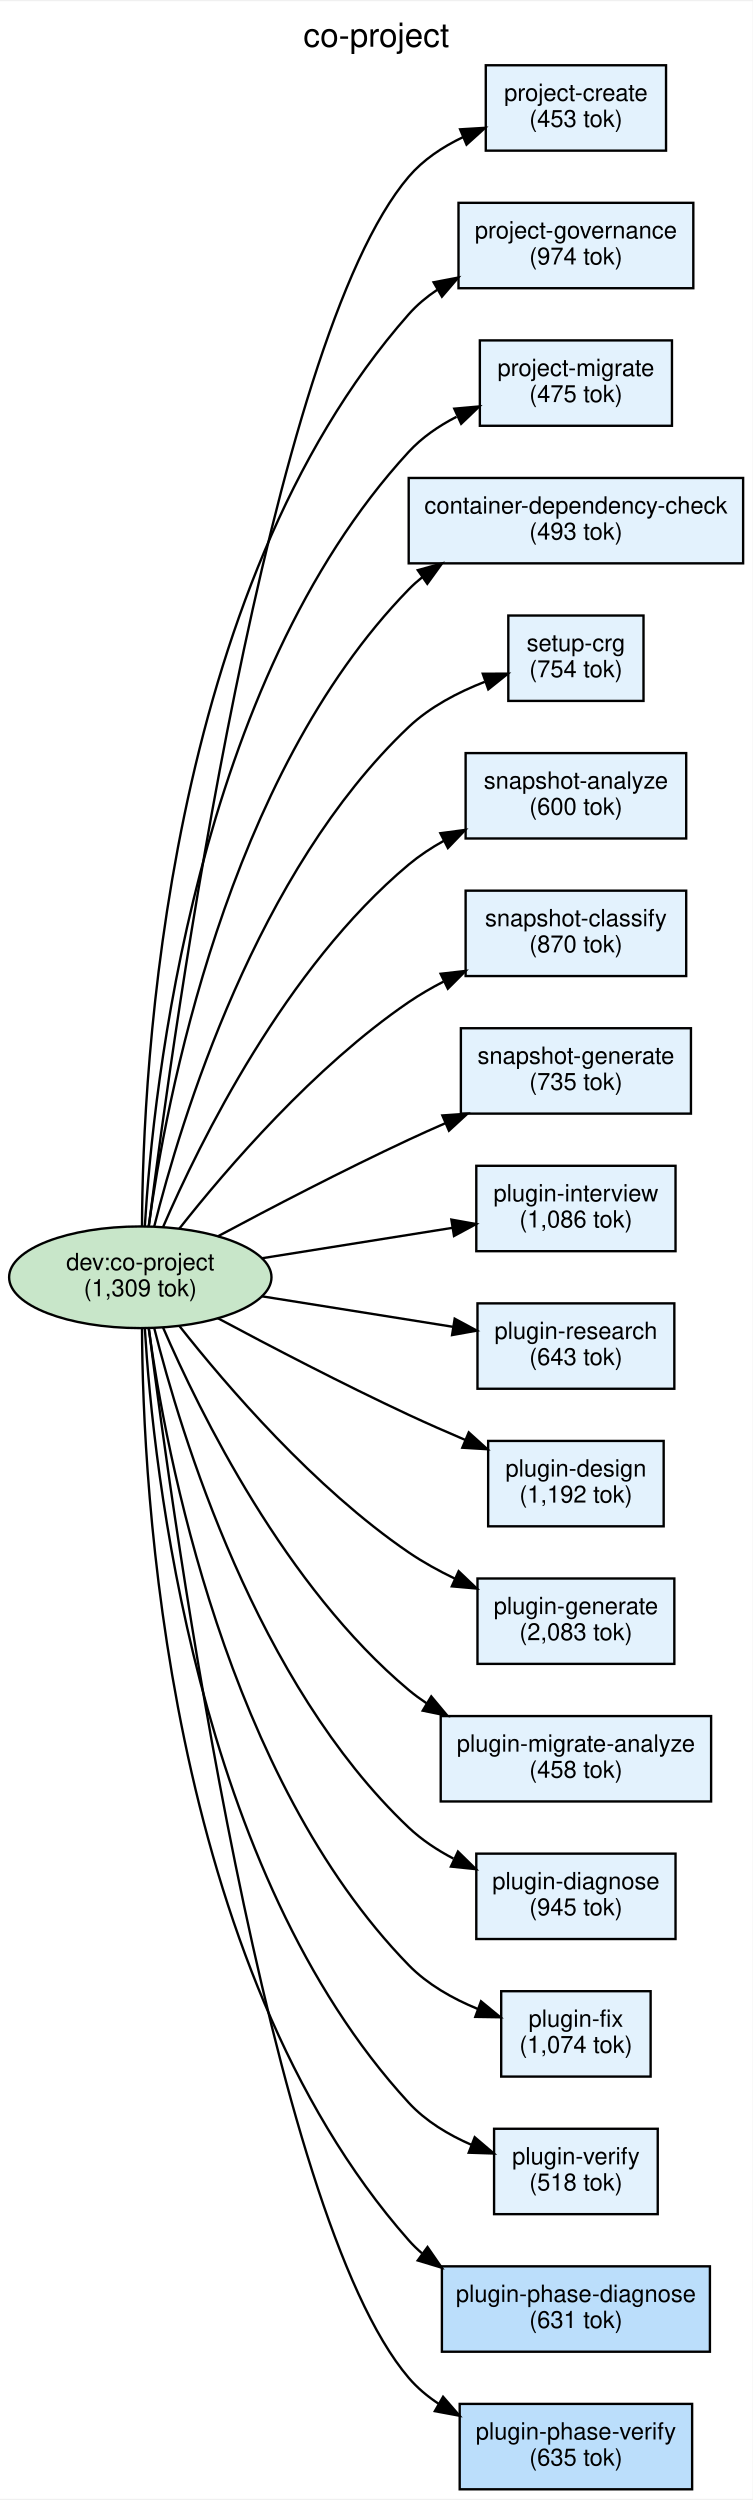
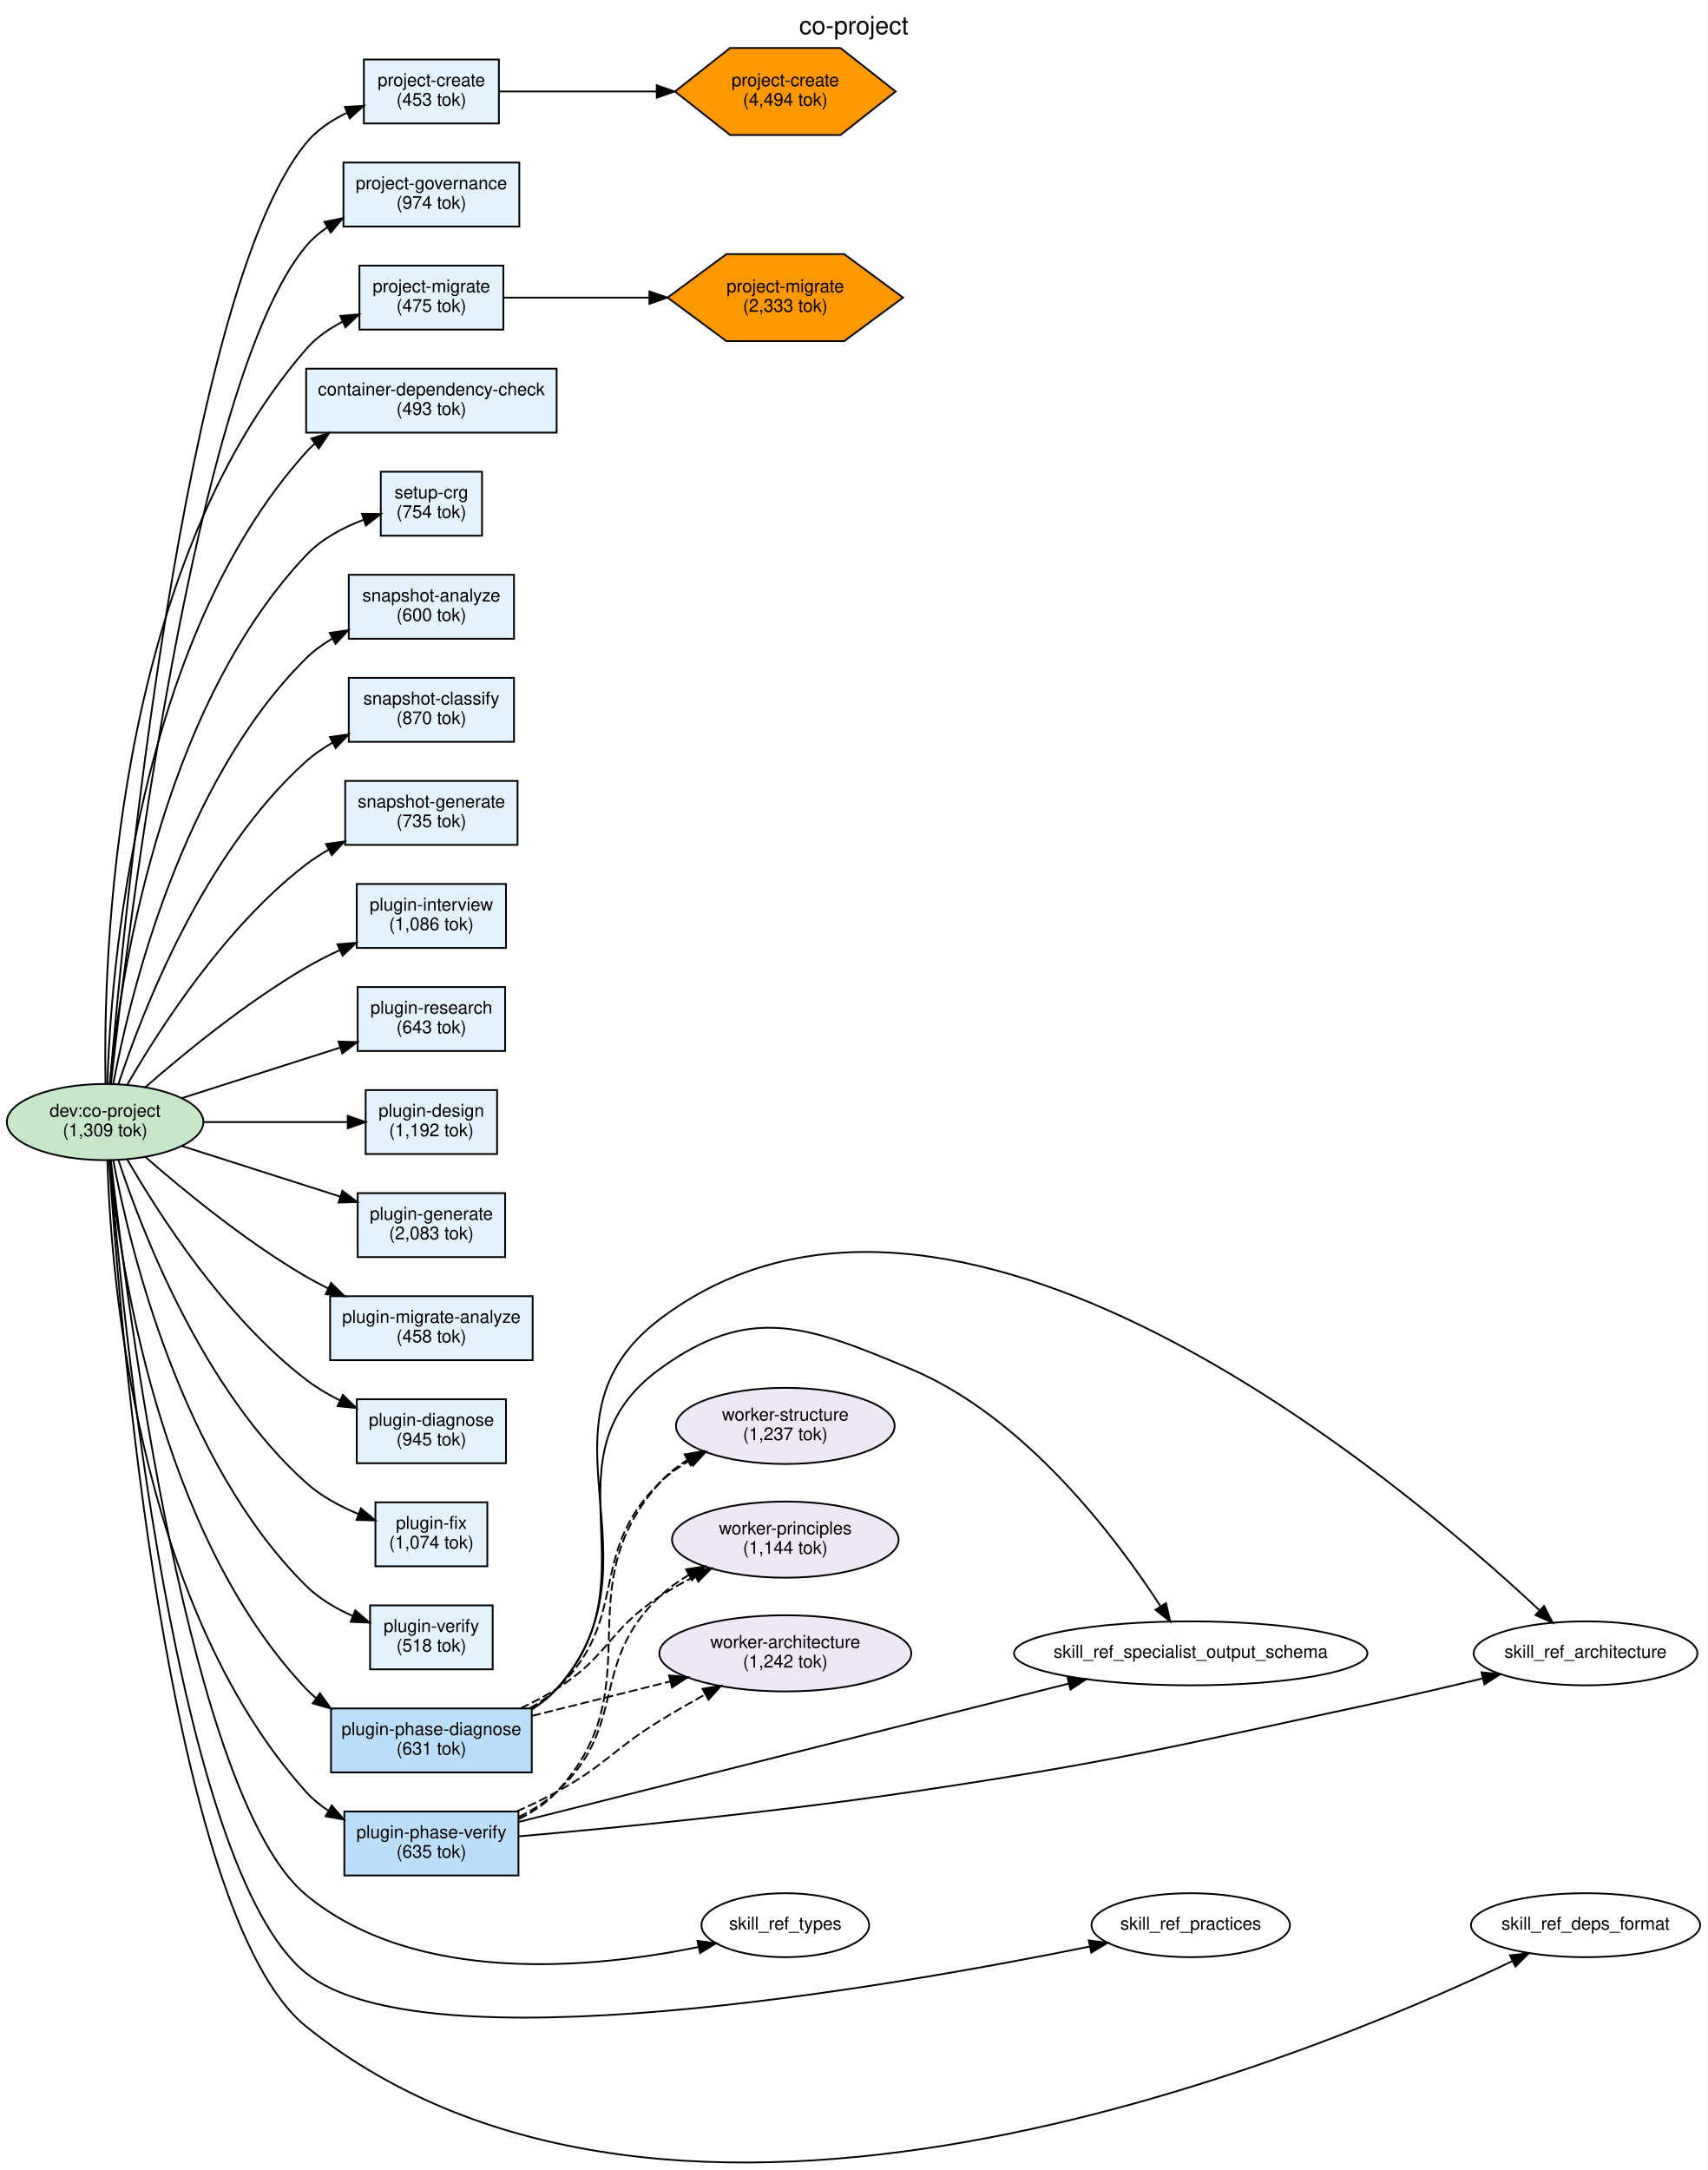
- <svg xmlns="http://www.w3.org/2000/svg" width="317pt" height="1053pt" viewBox="0.00 0.00 317.31 1053.00">
-   <g id="graph0" class="graph" transform="scale(1 1) rotate(0) translate(4 1049)">
-     <polygon fill="white" stroke="transparent" points="-4,4 -4,-1049 313.31,-1049 313.31,4 -4,4" />
-     <text text-anchor="middle" x="154.65" y="-1029.8" font-family="Helvetica,sans-Serif" font-size="14.00">co-project</text>
+ <svg xmlns="http://www.w3.org/2000/svg" width="961pt" height="1221pt" viewBox="0.00 0.00 961.20 1221.26">
+   <g id="graph0" class="graph" transform="scale(1 1) rotate(0) translate(4 1217.26)">
+     <polygon fill="white" stroke="transparent" points="-4,4 -4,-1217.26 957.2,-1217.26 957.2,4 -4,4" />
+     <text text-anchor="middle" x="476.6" y="-1198.06" font-family="Helvetica,sans-Serif" font-size="14.00">co-project</text>
    <g id="node1" class="node">
-       <ellipse fill="#c8e6c9" stroke="black" cx="55.15" cy="-511" rx="55.31" ry="21.43" />
-       <text text-anchor="middle" x="55.15" y="-514" font-family="Helvetica,sans-Serif" font-size="10.00">dev:co-project</text>
-       <text text-anchor="middle" x="55.15" y="-503" font-family="Helvetica,sans-Serif" font-size="10.00">(1,309 tok)</text>
+       <ellipse fill="#c8e6c9" stroke="black" cx="55.15" cy="-585.77" rx="55.31" ry="21.43" />
+       <text text-anchor="middle" x="55.15" y="-588.77" font-family="Helvetica,sans-Serif" font-size="10.00">dev:co-project</text>
+       <text text-anchor="middle" x="55.15" y="-577.77" font-family="Helvetica,sans-Serif" font-size="10.00">(1,309 tok)</text>
    </g>
    <g id="node2" class="node">
-       <polygon fill="#e3f2fd" stroke="black" points="276.81,-1022 200.81,-1022 200.81,-986 276.81,-986 276.81,-1022" />
-       <text text-anchor="middle" x="238.81" y="-1007" font-family="Helvetica,sans-Serif" font-size="10.00">project-create</text>
-       <text text-anchor="middle" x="238.81" y="-996" font-family="Helvetica,sans-Serif" font-size="10.00">(453 tok)</text>
+       <polygon fill="#e3f2fd" stroke="black" points="276.81,-1183.77 200.81,-1183.77 200.81,-1147.77 276.81,-1147.77 276.81,-1183.77" />
+       <text text-anchor="middle" x="238.81" y="-1168.77" font-family="Helvetica,sans-Serif" font-size="10.00">project-create</text>
+       <text text-anchor="middle" x="238.81" y="-1157.77" font-family="Helvetica,sans-Serif" font-size="10.00">(453 tok)</text>
    </g>
    <g id="edge1" class="edge">
-       <path fill="none" stroke="black" d="M58.74,-532.39C69.02,-614.15 109.27,-905.81 168.31,-975 174.42,-982.16 182.58,-987.58 191.17,-991.68" />
-       <polygon fill="black" stroke="black" points="189.99,-994.99 200.57,-995.63 192.7,-988.53 189.99,-994.99" />
+       <path fill="none" stroke="black" d="M57.84,-606.99C65.46,-697.79 99.26,-1052.79 168.31,-1136.77 174.35,-1144.11 182.56,-1149.62 191.23,-1153.75" />
+       <polygon fill="black" stroke="black" points="190.15,-1157.09 200.73,-1157.71 192.84,-1150.63 190.15,-1157.09" />
    </g>
    <g id="node3" class="node">
-       <polygon fill="#e3f2fd" stroke="black" points="288.31,-964 189.31,-964 189.31,-928 288.31,-928 288.31,-964" />
-       <text text-anchor="middle" x="238.81" y="-949" font-family="Helvetica,sans-Serif" font-size="10.00">project-governance</text>
-       <text text-anchor="middle" x="238.81" y="-938" font-family="Helvetica,sans-Serif" font-size="10.00">(974 tok)</text>
+       <polygon fill="#e3f2fd" stroke="black" points="288.31,-1125.77 189.31,-1125.77 189.31,-1089.77 288.31,-1089.77 288.31,-1125.77" />
+       <text text-anchor="middle" x="238.81" y="-1110.77" font-family="Helvetica,sans-Serif" font-size="10.00">project-governance</text>
+       <text text-anchor="middle" x="238.81" y="-1099.77" font-family="Helvetica,sans-Serif" font-size="10.00">(974 tok)</text>
    </g>
    <g id="edge2" class="edge">
-       <path fill="none" stroke="black" d="M55.87,-532.55C56.15,-598.59 65.79,-800.71 168.31,-917 171.79,-920.94 175.89,-924.37 180.33,-927.33" />
-       <polygon fill="black" stroke="black" points="178.81,-930.5 189.21,-932.49 182.32,-924.44 178.81,-930.5" />
+       <path fill="none" stroke="black" d="M58.4,-607.02C67.73,-691.77 105.92,-1004.64 168.31,-1078.77 171.69,-1082.79 175.73,-1086.27 180.13,-1089.27" />
+       <polygon fill="black" stroke="black" points="178.57,-1092.41 188.97,-1094.47 182.13,-1086.38 178.57,-1092.41" />
    </g>
    <g id="node4" class="node">
-       <polygon fill="#e3f2fd" stroke="black" points="279.31,-906 198.31,-906 198.31,-870 279.31,-870 279.31,-906" />
-       <text text-anchor="middle" x="238.81" y="-891" font-family="Helvetica,sans-Serif" font-size="10.00">project-migrate</text>
-       <text text-anchor="middle" x="238.81" y="-880" font-family="Helvetica,sans-Serif" font-size="10.00">(475 tok)</text>
+       <polygon fill="#e3f2fd" stroke="black" points="279.31,-1067.77 198.31,-1067.77 198.31,-1031.77 279.31,-1031.77 279.31,-1067.77" />
+       <text text-anchor="middle" x="238.81" y="-1052.77" font-family="Helvetica,sans-Serif" font-size="10.00">project-migrate</text>
+       <text text-anchor="middle" x="238.81" y="-1041.77" font-family="Helvetica,sans-Serif" font-size="10.00">(475 tok)</text>
    </g>
    <g id="edge3" class="edge">
-       <path fill="none" stroke="black" d="M57.05,-532.44C60.66,-592.01 78.71,-761.59 168.31,-859 173.91,-865.09 180.99,-869.94 188.47,-873.79" />
-       <polygon fill="black" stroke="black" points="187.53,-877.21 198.09,-878.16 190.43,-870.84 187.53,-877.21" />
+       <path fill="none" stroke="black" d="M55.39,-607.35C54.1,-676.43 59.28,-894.92 168.31,-1020.77 173.91,-1027.23 181.18,-1032.28 188.91,-1036.23" />
+       <polygon fill="black" stroke="black" points="187.56,-1039.46 198.12,-1040.36 190.43,-1033.07 187.56,-1039.46" />
    </g>
    <g id="node5" class="node">
-       <polygon fill="#e3f2fd" stroke="black" points="309.31,-848 168.31,-848 168.31,-812 309.31,-812 309.31,-848" />
-       <text text-anchor="middle" x="238.81" y="-833" font-family="Helvetica,sans-Serif" font-size="10.00">container-dependency-check</text>
-       <text text-anchor="middle" x="238.81" y="-822" font-family="Helvetica,sans-Serif" font-size="10.00">(493 tok)</text>
+       <polygon fill="#e3f2fd" stroke="black" points="309.31,-1009.77 168.31,-1009.77 168.31,-973.77 309.31,-973.77 309.31,-1009.77" />
+       <text text-anchor="middle" x="238.81" y="-994.77" font-family="Helvetica,sans-Serif" font-size="10.00">container-dependency-check</text>
+       <text text-anchor="middle" x="238.81" y="-983.77" font-family="Helvetica,sans-Serif" font-size="10.00">(493 tok)</text>
    </g>
    <g id="edge4" class="edge">
-       <path fill="none" stroke="black" d="M58.65,-532.27C65.87,-584.8 91.47,-722.12 168.31,-801 170.1,-802.84 172.04,-804.58 174.07,-806.2" />
-       <polygon fill="black" stroke="black" points="172.15,-809.13 182.36,-811.96 176.15,-803.38 172.15,-809.13" />
+       <path fill="none" stroke="black" d="M56.42,-607.13C58.32,-669.87 72.2,-855.88 168.31,-962.77 169.84,-964.47 171.48,-966.07 173.21,-967.58" />
+       <polygon fill="black" stroke="black" points="171.23,-970.46 181.34,-973.63 175.41,-964.85 171.23,-970.46" />
    </g>
    <g id="node6" class="node">
-       <polygon fill="#e3f2fd" stroke="black" points="267.31,-790 210.31,-790 210.31,-754 267.31,-754 267.31,-790" />
-       <text text-anchor="middle" x="238.81" y="-775" font-family="Helvetica,sans-Serif" font-size="10.00">setup-crg</text>
-       <text text-anchor="middle" x="238.81" y="-764" font-family="Helvetica,sans-Serif" font-size="10.00">(754 tok)</text>
+       <polygon fill="#e3f2fd" stroke="black" points="267.31,-951.77 210.31,-951.77 210.31,-915.77 267.31,-915.77 267.31,-951.77" />
+       <text text-anchor="middle" x="238.81" y="-936.77" font-family="Helvetica,sans-Serif" font-size="10.00">setup-crg</text>
+       <text text-anchor="middle" x="238.81" y="-925.77" font-family="Helvetica,sans-Serif" font-size="10.00">(754 tok)</text>
    </g>
    <g id="edge5" class="edge">
-       <path fill="none" stroke="black" d="M60.99,-532.29C72.23,-577.16 104.14,-682.26 168.31,-743 177.27,-751.48 189.07,-757.65 200.39,-762.06" />
-       <polygon fill="black" stroke="black" points="199.54,-765.47 210.14,-765.49 201.87,-758.87 199.54,-765.47" />
+       <path fill="none" stroke="black" d="M57.78,-607.05C63.15,-663.12 85.08,-816.63 168.31,-904.77 177,-913.98 189.07,-920.37 200.71,-924.76" />
+       <polygon fill="black" stroke="black" points="199.71,-928.11 210.31,-927.99 201.95,-921.48 199.71,-928.11" />
    </g>
    <g id="node7" class="node">
-       <polygon fill="#e3f2fd" stroke="black" points="285.31,-732 192.31,-732 192.31,-696 285.31,-696 285.31,-732" />
-       <text text-anchor="middle" x="238.81" y="-717" font-family="Helvetica,sans-Serif" font-size="10.00">snapshot-analyze</text>
-       <text text-anchor="middle" x="238.81" y="-706" font-family="Helvetica,sans-Serif" font-size="10.00">(600 tok)</text>
+       <polygon fill="#e3f2fd" stroke="black" points="285.31,-893.77 192.31,-893.77 192.31,-857.77 285.31,-857.77 285.31,-893.77" />
+       <text text-anchor="middle" x="238.81" y="-878.77" font-family="Helvetica,sans-Serif" font-size="10.00">snapshot-analyze</text>
+       <text text-anchor="middle" x="238.81" y="-867.77" font-family="Helvetica,sans-Serif" font-size="10.00">(600 tok)</text>
    </g>
    <g id="edge6" class="edge">
-       <path fill="none" stroke="black" d="M64.72,-532.13C80.29,-568.13 116.49,-641.64 168.31,-685 172.81,-688.76 177.86,-692.1 183.14,-695.04" />
-       <polygon fill="black" stroke="black" points="181.67,-698.22 192.17,-699.62 184.84,-691.98 181.67,-698.22" />
+       <path fill="none" stroke="black" d="M59.7,-607.08C68.89,-655.91 97.84,-777.04 168.31,-846.77 172.6,-851.01 177.59,-854.66 182.91,-857.81" />
+       <polygon fill="black" stroke="black" points="181.6,-861.07 192.08,-862.62 184.85,-854.87 181.6,-861.07" />
    </g>
    <g id="node8" class="node">
-       <polygon fill="#e3f2fd" stroke="black" points="285.31,-674 192.31,-674 192.31,-638 285.31,-638 285.31,-674" />
-       <text text-anchor="middle" x="238.81" y="-659" font-family="Helvetica,sans-Serif" font-size="10.00">snapshot-classify</text>
-       <text text-anchor="middle" x="238.81" y="-648" font-family="Helvetica,sans-Serif" font-size="10.00">(870 tok)</text>
+       <polygon fill="#e3f2fd" stroke="black" points="285.31,-835.77 192.31,-835.77 192.31,-799.77 285.31,-799.77 285.31,-835.77" />
+       <text text-anchor="middle" x="238.81" y="-820.77" font-family="Helvetica,sans-Serif" font-size="10.00">snapshot-classify</text>
+       <text text-anchor="middle" x="238.81" y="-809.77" font-family="Helvetica,sans-Serif" font-size="10.00">(870 tok)</text>
    </g>
    <g id="edge7" class="edge">
-       <path fill="none" stroke="black" d="M71.6,-531.5C91.56,-556.81 128.51,-599.84 168.31,-627 172.9,-630.13 177.88,-633.02 183,-635.67" />
-       <polygon fill="black" stroke="black" points="181.77,-638.96 192.3,-640.16 184.81,-632.66 181.77,-638.96" />
+       <path fill="none" stroke="black" d="M62.57,-606.86C75.9,-647.4 110.29,-736.77 168.31,-788.77 172.74,-792.74 177.79,-796.21 183.1,-799.24" />
+       <polygon fill="black" stroke="black" points="181.72,-802.47 192.21,-803.93 184.92,-796.24 181.72,-802.47" />
    </g>
    <g id="node9" class="node">
-       <polygon fill="#e3f2fd" stroke="black" points="287.31,-616 190.31,-616 190.31,-580 287.31,-580 287.31,-616" />
-       <text text-anchor="middle" x="238.81" y="-601" font-family="Helvetica,sans-Serif" font-size="10.00">snapshot-generate</text>
-       <text text-anchor="middle" x="238.81" y="-590" font-family="Helvetica,sans-Serif" font-size="10.00">(735 tok)</text>
+       <polygon fill="#e3f2fd" stroke="black" points="287.31,-777.77 190.31,-777.77 190.31,-741.77 287.31,-741.77 287.31,-777.77" />
+       <text text-anchor="middle" x="238.81" y="-762.77" font-family="Helvetica,sans-Serif" font-size="10.00">snapshot-generate</text>
+       <text text-anchor="middle" x="238.81" y="-751.77" font-family="Helvetica,sans-Serif" font-size="10.00">(735 tok)</text>
    </g>
    <g id="edge8" class="edge">
-       <path fill="none" stroke="black" d="M87.72,-528.2C110,-540.13 140.69,-556.12 168.31,-569 173.27,-571.31 178.47,-573.65 183.69,-575.93" />
-       <polygon fill="black" stroke="black" points="182.51,-579.23 193.08,-579.97 185.28,-572.8 182.51,-579.23" />
+       <path fill="none" stroke="black" d="M67.47,-606.53C85.25,-637.43 122.46,-695.63 168.31,-730.77 172.19,-733.74 176.42,-736.47 180.82,-738.95" />
+       <polygon fill="black" stroke="black" points="179.52,-742.22 190.01,-743.72 182.74,-736.01 179.52,-742.22" />
    </g>
    <g id="node10" class="node">
-       <polygon fill="#e3f2fd" stroke="black" points="280.81,-558 196.81,-558 196.81,-522 280.81,-522 280.81,-558" />
-       <text text-anchor="middle" x="238.81" y="-543" font-family="Helvetica,sans-Serif" font-size="10.00">plugin-interview</text>
-       <text text-anchor="middle" x="238.81" y="-532" font-family="Helvetica,sans-Serif" font-size="10.00">(1,086 tok)</text>
+       <polygon fill="#e3f2fd" stroke="black" points="280.81,-719.77 196.81,-719.77 196.81,-683.77 280.81,-683.77 280.81,-719.77" />
+       <text text-anchor="middle" x="238.81" y="-704.77" font-family="Helvetica,sans-Serif" font-size="10.00">plugin-interview</text>
+       <text text-anchor="middle" x="238.81" y="-693.77" font-family="Helvetica,sans-Serif" font-size="10.00">(1,086 tok)</text>
    </g>
    <g id="edge9" class="edge">
-       <path fill="none" stroke="black" d="M106.27,-519C131.29,-522.99 161.49,-527.82 186.65,-531.83" />
-       <polygon fill="black" stroke="black" points="186.3,-535.32 196.73,-533.44 187.41,-528.41 186.3,-535.32" />
+       <path fill="none" stroke="black" d="M77.68,-605.28C99.39,-624.26 134.45,-653.04 168.31,-672.77 174.23,-676.22 180.64,-679.47 187.09,-682.46" />
+       <polygon fill="black" stroke="black" points="185.95,-685.79 196.51,-686.65 188.8,-679.39 185.95,-685.79" />
    </g>
    <g id="node11" class="node">
-       <polygon fill="#e3f2fd" stroke="black" points="280.31,-500 197.31,-500 197.31,-464 280.31,-464 280.31,-500" />
-       <text text-anchor="middle" x="238.81" y="-485" font-family="Helvetica,sans-Serif" font-size="10.00">plugin-research</text>
-       <text text-anchor="middle" x="238.81" y="-474" font-family="Helvetica,sans-Serif" font-size="10.00">(643 tok)</text>
+       <polygon fill="#e3f2fd" stroke="black" points="280.31,-661.77 197.31,-661.77 197.31,-625.77 280.31,-625.77 280.31,-661.77" />
+       <text text-anchor="middle" x="238.81" y="-646.77" font-family="Helvetica,sans-Serif" font-size="10.00">plugin-research</text>
+       <text text-anchor="middle" x="238.81" y="-635.77" font-family="Helvetica,sans-Serif" font-size="10.00">(643 tok)</text>
    </g>
    <g id="edge10" class="edge">
-       <path fill="none" stroke="black" d="M106.27,-503C131.38,-498.99 161.72,-494.15 186.93,-490.12" />
-       <polygon fill="black" stroke="black" points="187.7,-493.54 197.03,-488.51 186.6,-486.63 187.7,-493.54" />
+       <path fill="none" stroke="black" d="M98.29,-599.22C124.91,-607.72 159.47,-618.75 187.52,-627.71" />
+       <polygon fill="black" stroke="black" points="186.56,-631.08 197.15,-630.79 188.69,-624.41 186.56,-631.08" />
    </g>
    <g id="node12" class="node">
-       <polygon fill="#e3f2fd" stroke="black" points="275.81,-442 201.81,-442 201.81,-406 275.81,-406 275.81,-442" />
-       <text text-anchor="middle" x="238.81" y="-427" font-family="Helvetica,sans-Serif" font-size="10.00">plugin-design</text>
-       <text text-anchor="middle" x="238.81" y="-416" font-family="Helvetica,sans-Serif" font-size="10.00">(1,192 tok)</text>
+       <polygon fill="#e3f2fd" stroke="black" points="275.81,-603.77 201.81,-603.77 201.81,-567.77 275.81,-567.77 275.81,-603.77" />
+       <text text-anchor="middle" x="238.81" y="-588.77" font-family="Helvetica,sans-Serif" font-size="10.00">plugin-design</text>
+       <text text-anchor="middle" x="238.81" y="-577.77" font-family="Helvetica,sans-Serif" font-size="10.00">(1,192 tok)</text>
    </g>
    <g id="edge11" class="edge">
-       <path fill="none" stroke="black" d="M87.72,-493.8C110,-481.87 140.69,-465.88 168.31,-453 175.97,-449.43 184.2,-445.81 192.22,-442.39" />
-       <polygon fill="black" stroke="black" points="193.63,-445.6 201.49,-438.5 190.92,-439.14 193.63,-445.6" />
+       <path fill="none" stroke="black" d="M110.66,-585.77C136.44,-585.77 166.91,-585.77 191.55,-585.77" />
+       <polygon fill="black" stroke="black" points="191.73,-589.27 201.73,-585.77 191.73,-582.27 191.73,-589.27" />
    </g>
    <g id="node13" class="node">
-       <polygon fill="#e3f2fd" stroke="black" points="280.31,-384 197.31,-384 197.31,-348 280.31,-348 280.31,-384" />
-       <text text-anchor="middle" x="238.81" y="-369" font-family="Helvetica,sans-Serif" font-size="10.00">plugin-generate</text>
-       <text text-anchor="middle" x="238.81" y="-358" font-family="Helvetica,sans-Serif" font-size="10.00">(2,083 tok)</text>
+       <polygon fill="#e3f2fd" stroke="black" points="280.31,-545.77 197.31,-545.77 197.31,-509.77 280.31,-509.77 280.31,-545.77" />
+       <text text-anchor="middle" x="238.81" y="-530.77" font-family="Helvetica,sans-Serif" font-size="10.00">plugin-generate</text>
+       <text text-anchor="middle" x="238.81" y="-519.77" font-family="Helvetica,sans-Serif" font-size="10.00">(2,083 tok)</text>
    </g>
    <g id="edge12" class="edge">
-       <path fill="none" stroke="black" d="M71.6,-490.5C91.56,-465.19 128.51,-422.16 168.31,-395 174.32,-390.9 181.01,-387.21 187.79,-383.94" />
-       <polygon fill="black" stroke="black" points="189.37,-387.07 197.04,-379.76 186.49,-380.69 189.37,-387.07" />
+       <path fill="none" stroke="black" d="M98.29,-572.32C124.91,-563.81 159.47,-552.78 187.52,-543.82" />
+       <polygon fill="black" stroke="black" points="188.69,-547.12 197.15,-540.75 186.56,-540.46 188.69,-547.12" />
    </g>
    <g id="node14" class="node">
-       <polygon fill="#e3f2fd" stroke="black" points="295.81,-326 181.81,-326 181.81,-290 295.81,-290 295.81,-326" />
-       <text text-anchor="middle" x="238.81" y="-311" font-family="Helvetica,sans-Serif" font-size="10.00">plugin-migrate-analyze</text>
-       <text text-anchor="middle" x="238.81" y="-300" font-family="Helvetica,sans-Serif" font-size="10.00">(458 tok)</text>
+       <polygon fill="#e3f2fd" stroke="black" points="295.81,-487.77 181.81,-487.77 181.81,-451.77 295.81,-451.77 295.81,-487.77" />
+       <text text-anchor="middle" x="238.81" y="-472.77" font-family="Helvetica,sans-Serif" font-size="10.00">plugin-migrate-analyze</text>
+       <text text-anchor="middle" x="238.81" y="-461.77" font-family="Helvetica,sans-Serif" font-size="10.00">(458 tok)</text>
    </g>
    <g id="edge13" class="edge">
-       <path fill="none" stroke="black" d="M64.72,-489.87C80.29,-453.87 116.49,-380.36 168.31,-337 170.69,-335.01 173.22,-333.14 175.87,-331.38" />
-       <polygon fill="black" stroke="black" points="177.82,-334.29 184.61,-326.16 174.23,-328.28 177.82,-334.29" />
+       <path fill="none" stroke="black" d="M77.68,-566.26C99.39,-547.28 134.45,-518.49 168.31,-498.77 172.23,-496.48 176.36,-494.29 180.58,-492.2" />
+       <polygon fill="black" stroke="black" points="182.35,-495.23 189.89,-487.79 179.36,-488.9 182.35,-495.23" />
    </g>
    <g id="node15" class="node">
-       <polygon fill="#e3f2fd" stroke="black" points="280.81,-268 196.81,-268 196.81,-232 280.81,-232 280.81,-268" />
-       <text text-anchor="middle" x="238.81" y="-253" font-family="Helvetica,sans-Serif" font-size="10.00">plugin-diagnose</text>
-       <text text-anchor="middle" x="238.81" y="-242" font-family="Helvetica,sans-Serif" font-size="10.00">(945 tok)</text>
+       <polygon fill="#e3f2fd" stroke="black" points="280.81,-429.77 196.81,-429.77 196.81,-393.77 280.81,-393.77 280.81,-429.77" />
+       <text text-anchor="middle" x="238.81" y="-414.77" font-family="Helvetica,sans-Serif" font-size="10.00">plugin-diagnose</text>
+       <text text-anchor="middle" x="238.81" y="-403.77" font-family="Helvetica,sans-Serif" font-size="10.00">(945 tok)</text>
    </g>
    <g id="edge14" class="edge">
-       <path fill="none" stroke="black" d="M60.99,-489.71C72.23,-444.84 104.14,-339.74 168.31,-279 173.79,-273.81 180.34,-269.49 187.19,-265.9" />
-       <polygon fill="black" stroke="black" points="189.08,-268.88 196.65,-261.46 186.11,-262.54 189.08,-268.88" />
+       <path fill="none" stroke="black" d="M67.47,-565C85.25,-534.1 122.46,-475.9 168.31,-440.77 174.09,-436.34 180.64,-432.46 187.36,-429.11" />
+       <polygon fill="black" stroke="black" points="188.95,-432.23 196.56,-424.86 186.02,-425.88 188.95,-432.23" />
    </g>
    <g id="node16" class="node">
-       <polygon fill="#e3f2fd" stroke="black" points="270.31,-210 207.31,-210 207.31,-174 270.31,-174 270.31,-210" />
-       <text text-anchor="middle" x="238.81" y="-195" font-family="Helvetica,sans-Serif" font-size="10.00">plugin-fix</text>
-       <text text-anchor="middle" x="238.81" y="-184" font-family="Helvetica,sans-Serif" font-size="10.00">(1,074 tok)</text>
+       <polygon fill="#e3f2fd" stroke="black" points="270.31,-371.77 207.31,-371.77 207.31,-335.77 270.31,-335.77 270.31,-371.77" />
+       <text text-anchor="middle" x="238.81" y="-356.77" font-family="Helvetica,sans-Serif" font-size="10.00">plugin-fix</text>
+       <text text-anchor="middle" x="238.81" y="-345.77" font-family="Helvetica,sans-Serif" font-size="10.00">(1,074 tok)</text>
    </g>
    <g id="edge15" class="edge">
-       <path fill="none" stroke="black" d="M58.65,-489.73C65.87,-437.2 91.47,-299.88 168.31,-221 176.27,-212.83 186.88,-206.85 197.41,-202.53" />
-       <polygon fill="black" stroke="black" points="198.8,-205.75 206.98,-199.01 196.39,-199.18 198.8,-205.75" />
+       <path fill="none" stroke="black" d="M62.57,-564.67C75.9,-524.13 110.29,-434.76 168.31,-382.77 176.73,-375.22 187.4,-369.46 197.83,-365.14" />
+       <polygon fill="black" stroke="black" points="199.16,-368.38 207.28,-361.58 196.69,-361.84 199.16,-368.38" />
    </g>
    <g id="node17" class="node">
-       <polygon fill="#e3f2fd" stroke="black" points="273.31,-152 204.31,-152 204.31,-116 273.31,-116 273.31,-152" />
-       <text text-anchor="middle" x="238.81" y="-137" font-family="Helvetica,sans-Serif" font-size="10.00">plugin-verify</text>
-       <text text-anchor="middle" x="238.81" y="-126" font-family="Helvetica,sans-Serif" font-size="10.00">(518 tok)</text>
+       <polygon fill="#e3f2fd" stroke="black" points="273.31,-313.77 204.31,-313.77 204.31,-277.77 273.31,-277.77 273.31,-313.77" />
+       <text text-anchor="middle" x="238.81" y="-298.77" font-family="Helvetica,sans-Serif" font-size="10.00">plugin-verify</text>
+       <text text-anchor="middle" x="238.81" y="-287.77" font-family="Helvetica,sans-Serif" font-size="10.00">(518 tok)</text>
    </g>
    <g id="edge16" class="edge">
-       <path fill="none" stroke="black" d="M57.05,-489.56C60.66,-429.99 78.71,-260.41 168.31,-163 175.49,-155.2 185.09,-149.43 194.86,-145.19" />
-       <polygon fill="black" stroke="black" points="196.14,-148.44 204.21,-141.57 193.62,-141.91 196.14,-148.44" />
+       <path fill="none" stroke="black" d="M59.7,-564.46C68.89,-515.63 97.84,-394.49 168.31,-324.77 175.63,-317.53 185.02,-312 194.52,-307.81" />
+       <polygon fill="black" stroke="black" points="195.97,-311 203.98,-304.06 193.39,-304.49 195.97,-311" />
    </g>
    <g id="node18" class="node">
-       <polygon fill="#bbdefb" stroke="black" points="295.31,-94 182.31,-94 182.31,-58 295.31,-58 295.31,-94" />
-       <text text-anchor="middle" x="238.81" y="-79" font-family="Helvetica,sans-Serif" font-size="10.00">plugin-phase-diagnose</text>
-       <text text-anchor="middle" x="238.81" y="-68" font-family="Helvetica,sans-Serif" font-size="10.00">(631 tok)</text>
+       <polygon fill="#bbdefb" stroke="black" points="295.31,-255.77 182.31,-255.77 182.31,-219.77 295.31,-219.77 295.31,-255.77" />
+       <text text-anchor="middle" x="238.81" y="-240.77" font-family="Helvetica,sans-Serif" font-size="10.00">plugin-phase-diagnose</text>
+       <text text-anchor="middle" x="238.81" y="-229.77" font-family="Helvetica,sans-Serif" font-size="10.00">(631 tok)</text>
    </g>
    <g id="edge17" class="edge">
-       <path fill="none" stroke="black" d="M55.87,-489.45C56.15,-423.41 65.79,-221.29 168.31,-105 170.05,-103.03 171.94,-101.18 173.96,-99.46" />
-       <polygon fill="black" stroke="black" points="176.24,-102.14 182.26,-93.42 172.12,-96.48 176.24,-102.14" />
+       <path fill="none" stroke="black" d="M57.78,-564.49C63.15,-508.42 85.08,-354.9 168.31,-266.77 170.08,-264.9 171.98,-263.14 174,-261.5" />
+       <polygon fill="black" stroke="black" points="176.08,-264.31 182.23,-255.68 172.04,-258.59 176.08,-264.31" />
    </g>
    <g id="node19" class="node">
-       <polygon fill="#bbdefb" stroke="black" points="287.81,-36 189.81,-36 189.81,0 287.81,0 287.81,-36" />
-       <text text-anchor="middle" x="238.81" y="-21" font-family="Helvetica,sans-Serif" font-size="10.00">plugin-phase-verify</text>
-       <text text-anchor="middle" x="238.81" y="-10" font-family="Helvetica,sans-Serif" font-size="10.00">(635 tok)</text>
+       <polygon fill="#bbdefb" stroke="black" points="287.81,-197.77 189.81,-197.77 189.81,-161.77 287.81,-161.77 287.81,-197.77" />
+       <text text-anchor="middle" x="238.81" y="-182.77" font-family="Helvetica,sans-Serif" font-size="10.00">plugin-phase-verify</text>
+       <text text-anchor="middle" x="238.81" y="-171.77" font-family="Helvetica,sans-Serif" font-size="10.00">(635 tok)</text>
    </g>
    <g id="edge18" class="edge">
-       <path fill="none" stroke="black" d="M58.74,-489.61C69.02,-407.85 109.27,-116.19 168.31,-47 171.92,-42.77 176.24,-39.15 180.94,-36.05" />
-       <polygon fill="black" stroke="black" points="182.81,-39.01 189.75,-31.01 179.33,-32.94 182.81,-39.01" />
+       <path fill="none" stroke="black" d="M56.42,-564.4C58.32,-501.66 72.2,-315.66 168.31,-208.77 171.97,-204.7 176.29,-201.18 180.96,-198.15" />
+       <polygon fill="black" stroke="black" points="182.71,-201.18 189.68,-193.2 179.25,-195.09 182.71,-201.18" />
+     </g>
+     <g id="node25" class="node">
+       <ellipse fill="none" stroke="black" cx="438.02" cy="-133.77" rx="47.19" ry="18" />
+       <text text-anchor="middle" x="438.02" y="-131.27" font-family="Helvetica,sans-Serif" font-size="10.00">skill_ref_types</text>
+     </g>
+     <g id="edge19" class="edge">
+       <path fill="none" stroke="black" d="M58.38,-564.54C67.21,-484.84 102.49,-205.18 168.31,-150.77 230.29,-99.52 330.33,-109.48 389.28,-121.52" />
+       <polygon fill="black" stroke="black" points="388.57,-124.95 399.08,-123.62 390.03,-118.1 388.57,-124.95" />
+     </g>
+     <g id="node26" class="node">
+       <ellipse fill="none" stroke="black" cx="666.21" cy="-133.77" rx="55.85" ry="18" />
+       <text text-anchor="middle" x="666.21" y="-131.27" font-family="Helvetica,sans-Serif" font-size="10.00">skill_ref_practices</text>
+     </g>
+     <g id="edge20" class="edge">
+       <path fill="none" stroke="black" d="M57.76,-564.38C64.65,-479.17 94.74,-165.71 168.31,-106.77 234.82,-53.48 493.95,-98.37 609.3,-121.75" />
+       <polygon fill="black" stroke="black" points="608.84,-125.23 619.34,-123.81 610.25,-118.37 608.84,-125.23" />
+     </g>
+     <g id="node27" class="node">
+       <ellipse fill="none" stroke="black" cx="888.45" cy="-133.77" rx="64.51" ry="18" />
+       <text text-anchor="middle" x="888.45" y="-131.27" font-family="Helvetica,sans-Serif" font-size="10.00">skill_ref_deps_format</text>
+     </g>
+     <g id="edge21" class="edge">
+       <path fill="none" stroke="black" d="M57.42,-564.55C63.17,-476.26 90.02,-139.69 168.31,-76.77 374.09,88.61 728.56,-57 847.34,-113.59" />
+       <polygon fill="black" stroke="black" points="845.94,-116.8 856.47,-117.98 848.98,-110.49 845.94,-116.8" />
+     </g>
+     <g id="node23" class="node">
+       <polygon fill="#ff9800" stroke="black" points="500.13,-1165.77 469.07,-1190.26 406.97,-1190.26 375.91,-1165.77 406.97,-1141.28 469.07,-1141.28 500.13,-1165.77" />
+       <text text-anchor="middle" x="438.02" y="-1168.77" font-family="Helvetica,sans-Serif" font-size="10.00">project-create</text>
+       <text text-anchor="middle" x="438.02" y="-1157.77" font-family="Helvetica,sans-Serif" font-size="10.00">(4,494 tok)</text>
+     </g>
+     <g id="edge22" class="edge">
+       <path fill="none" stroke="black" d="M276.9,-1165.77C301.86,-1165.77 335.58,-1165.77 365.64,-1165.77" />
+       <polygon fill="black" stroke="black" points="365.67,-1169.27 375.67,-1165.77 365.67,-1162.27 365.67,-1169.27" />
+     </g>
+     <g id="node24" class="node">
+       <polygon fill="#ff9800" stroke="black" points="504.29,-1049.77 471.16,-1074.26 404.88,-1074.26 371.75,-1049.77 404.88,-1025.28 471.16,-1025.28 504.29,-1049.77" />
+       <text text-anchor="middle" x="438.02" y="-1052.77" font-family="Helvetica,sans-Serif" font-size="10.00">project-migrate</text>
+       <text text-anchor="middle" x="438.02" y="-1041.77" font-family="Helvetica,sans-Serif" font-size="10.00">(2,333 tok)</text>
+     </g>
+     <g id="edge23" class="edge">
+       <path fill="none" stroke="black" d="M279.72,-1049.77C303.17,-1049.77 333.6,-1049.77 361.43,-1049.77" />
+       <polygon fill="black" stroke="black" points="361.55,-1053.27 371.55,-1049.77 361.55,-1046.27 361.55,-1053.27" />
+     </g>
+     <g id="node20" class="node">
+       <ellipse fill="#ede7f6" stroke="black" cx="438.02" cy="-414.77" rx="61.54" ry="21.43" />
+       <text text-anchor="middle" x="438.02" y="-417.77" font-family="Helvetica,sans-Serif" font-size="10.00">worker-structure</text>
+       <text text-anchor="middle" x="438.02" y="-406.77" font-family="Helvetica,sans-Serif" font-size="10.00">(1,237 tok)</text>
+     </g>
+     <g id="edge24" class="edge">
+       <path fill="none" stroke="black" stroke-dasharray="5,2" d="M294.16,-255.81C299.63,-258.94 304.82,-262.57 309.31,-266.77 351.44,-306.11 325.88,-342.69 367.31,-382.77 372.26,-387.56 378.06,-391.72 384.16,-395.31" />
+       <polygon fill="black" stroke="black" points="382.78,-398.54 393.25,-400.17 386.08,-392.37 382.78,-398.54" />
+     </g>
+     <g id="node21" class="node">
+       <ellipse fill="#ede7f6" stroke="black" cx="438.02" cy="-350.77" rx="63.78" ry="21.43" />
+       <text text-anchor="middle" x="438.02" y="-353.77" font-family="Helvetica,sans-Serif" font-size="10.00">worker-principles</text>
+       <text text-anchor="middle" x="438.02" y="-342.77" font-family="Helvetica,sans-Serif" font-size="10.00">(1,144 tok)</text>
+     </g>
+     <g id="edge25" class="edge">
+       <path fill="none" stroke="black" stroke-dasharray="5,2" d="M289.08,-255.88C296.07,-259.15 303.01,-262.79 309.31,-266.77 338.58,-285.25 338.36,-299.78 367.31,-318.77 373.51,-322.84 380.31,-326.65 387.16,-330.12" />
+       <polygon fill="black" stroke="black" points="385.95,-333.43 396.47,-334.65 389.01,-327.13 385.95,-333.43" />
+     </g>
+     <g id="node22" class="node">
+       <ellipse fill="#ede7f6" stroke="black" cx="438.02" cy="-286.77" rx="70.92" ry="21.43" />
+       <text text-anchor="middle" x="438.02" y="-289.77" font-family="Helvetica,sans-Serif" font-size="10.00">worker-architecture</text>
+       <text text-anchor="middle" x="438.02" y="-278.77" font-family="Helvetica,sans-Serif" font-size="10.00">(1,242 tok)</text>
+     </g>
+     <g id="edge26" class="edge">
+       <path fill="none" stroke="black" stroke-dasharray="5,2" d="M295.53,-251.61C319.76,-257.63 348.29,-264.72 373.35,-270.95" />
+       <polygon fill="black" stroke="black" points="372.59,-274.36 383.14,-273.38 374.27,-267.57 372.59,-274.36" />
+     </g>
+     <g id="node28" class="node">
+       <ellipse fill="none" stroke="black" cx="666.21" cy="-286.77" rx="99.47" ry="18" />
+       <text text-anchor="middle" x="666.21" y="-284.27" font-family="Helvetica,sans-Serif" font-size="10.00">skill_ref_specialist_output_schema</text>
+     </g>
+     <g id="edge27" class="edge">
+       <path fill="none" stroke="black" d="M295.5,-255.57C300.6,-258.73 305.33,-262.44 309.31,-266.77 366.21,-328.63 299.37,-397.28 367.31,-446.77 418.11,-483.77 450.8,-471.14 508.73,-446.77 573.38,-419.57 624.67,-351.16 649.29,-313.19" />
+       <polygon fill="black" stroke="black" points="652.29,-315.01 654.69,-304.69 646.38,-311.25 652.29,-315.01" />
+     </g>
+     <g id="node29" class="node">
+       <ellipse fill="none" stroke="black" cx="888.45" cy="-286.77" rx="62.97" ry="18" />
+       <text text-anchor="middle" x="888.45" y="-284.27" font-family="Helvetica,sans-Serif" font-size="10.00">skill_ref_architecture</text>
+     </g>
+     <g id="edge28" class="edge">
+       <path fill="none" stroke="black" d="M295.34,-255.2C300.53,-258.44 305.33,-262.26 309.31,-266.77 372.86,-338.68 290.87,-416.73 367.31,-474.77 530.33,-598.55 782.53,-385.81 862.34,-311.18" />
+       <polygon fill="black" stroke="black" points="865.08,-313.41 869.95,-304 860.27,-308.32 865.08,-313.41" />
+     </g>
+     <g id="edge29" class="edge">
+       <path fill="none" stroke="black" stroke-dasharray="5,2" d="M288.13,-193.53C295.97,-197.46 303.44,-202.45 309.31,-208.77 364.79,-268.49 312.88,-322.08 367.31,-382.77 371.79,-387.76 377.21,-392.03 383.02,-395.67" />
+       <polygon fill="black" stroke="black" points="381.32,-398.72 391.75,-400.55 384.73,-392.61 381.32,-398.72" />
+     </g>
+     <g id="edge30" class="edge">
+       <path fill="none" stroke="black" stroke-dasharray="5,2" d="M288.03,-194.71C295.7,-198.49 303.13,-203.12 309.31,-208.77 350.11,-246.05 327.17,-280.77 367.31,-318.77 372.18,-323.38 377.84,-327.42 383.78,-330.93" />
+       <polygon fill="black" stroke="black" points="382.17,-334.03 392.63,-335.69 385.49,-327.87 382.17,-334.03" />
+     </g>
+     <g id="edge31" class="edge">
+       <path fill="none" stroke="black" stroke-dasharray="5,2" d="M286.79,-197.8C294.45,-201.18 302.19,-204.88 309.31,-208.77 336.8,-223.77 340.64,-232.36 367.31,-248.77 375.5,-253.81 384.4,-258.92 393.02,-263.69" />
+       <polygon fill="black" stroke="black" points="391.41,-266.8 401.86,-268.53 394.77,-260.66 391.41,-266.8" />
+     </g>
+     <g id="edge32" class="edge">
+       <path fill="none" stroke="black" d="M288.19,-191.94C364.1,-211.03 511.4,-248.08 597.7,-269.79" />
+       <polygon fill="black" stroke="black" points="596.84,-273.18 607.39,-272.22 598.55,-266.39 596.84,-273.18" />
+     </g>
+     <g id="edge33" class="edge">
+       <path fill="none" stroke="black" d="M288.05,-183.78C341.99,-188.55 431.86,-197.31 508.73,-208.77 623.73,-225.9 652.01,-233.4 765.7,-257.77 786.97,-262.33 810.22,-267.76 830.66,-272.68" />
+       <polygon fill="black" stroke="black" points="829.9,-276.09 840.44,-275.04 831.55,-269.29 829.9,-276.09" />
    </g>
  </g>
</svg>
